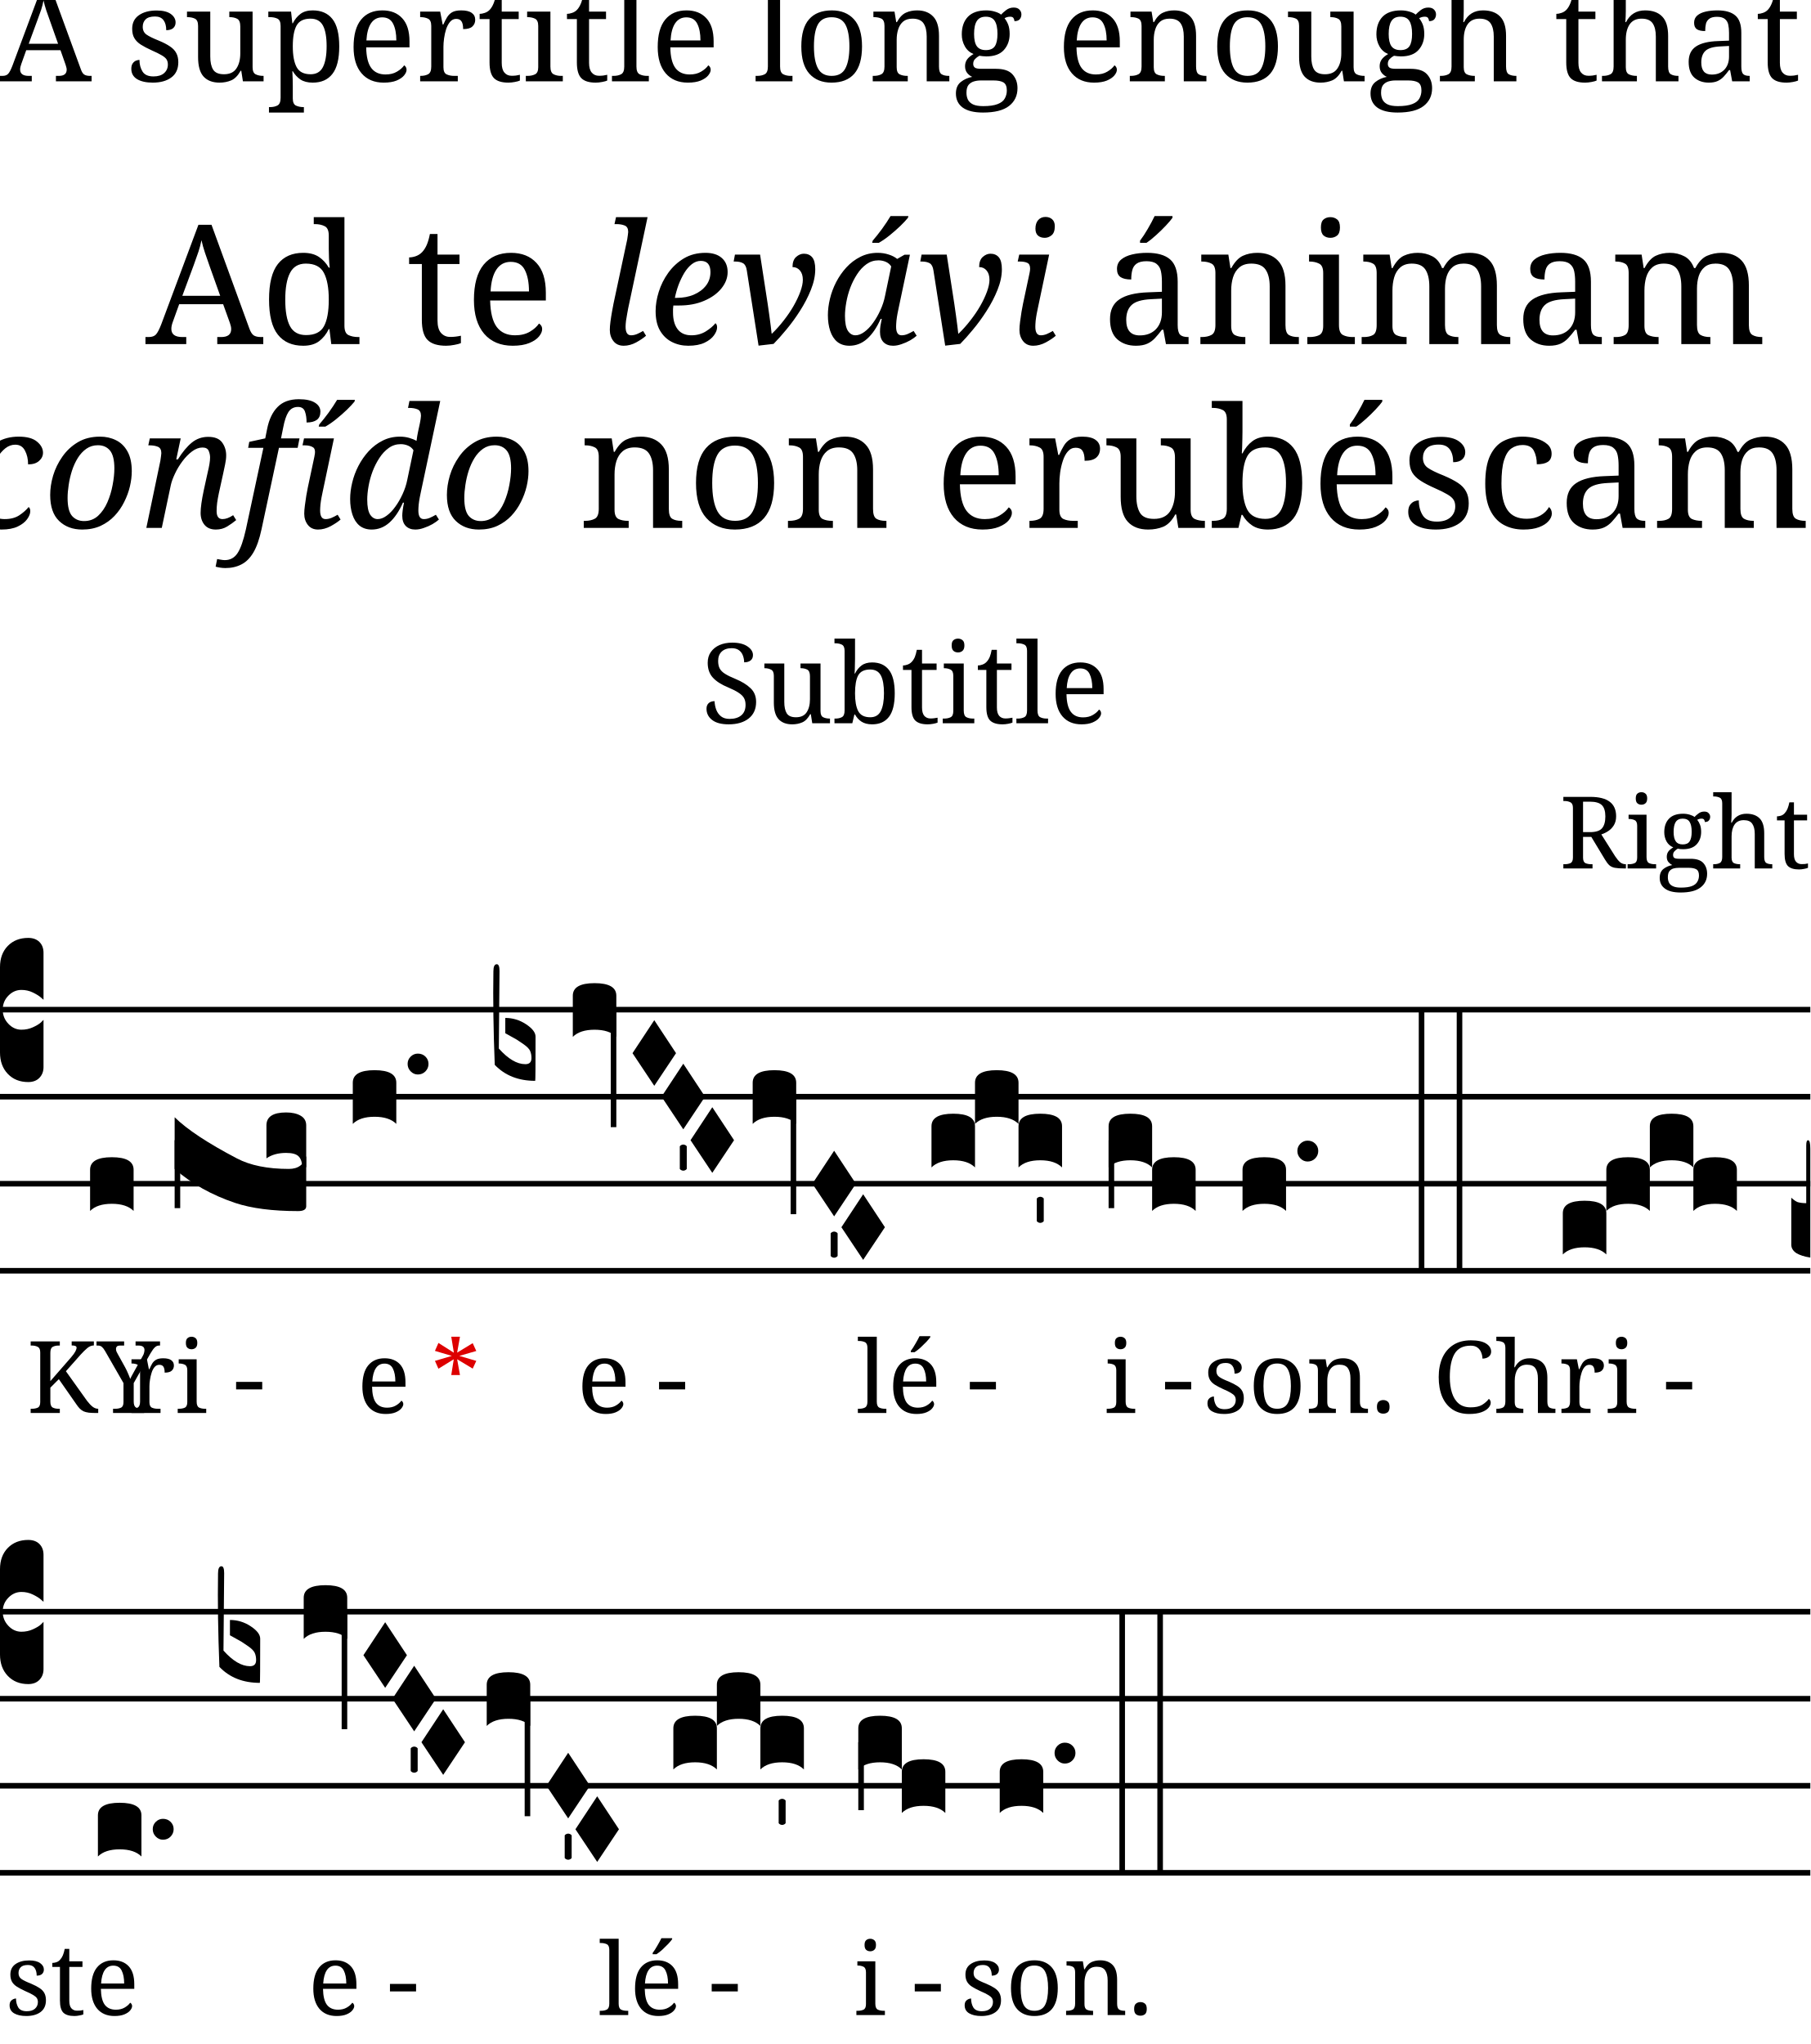
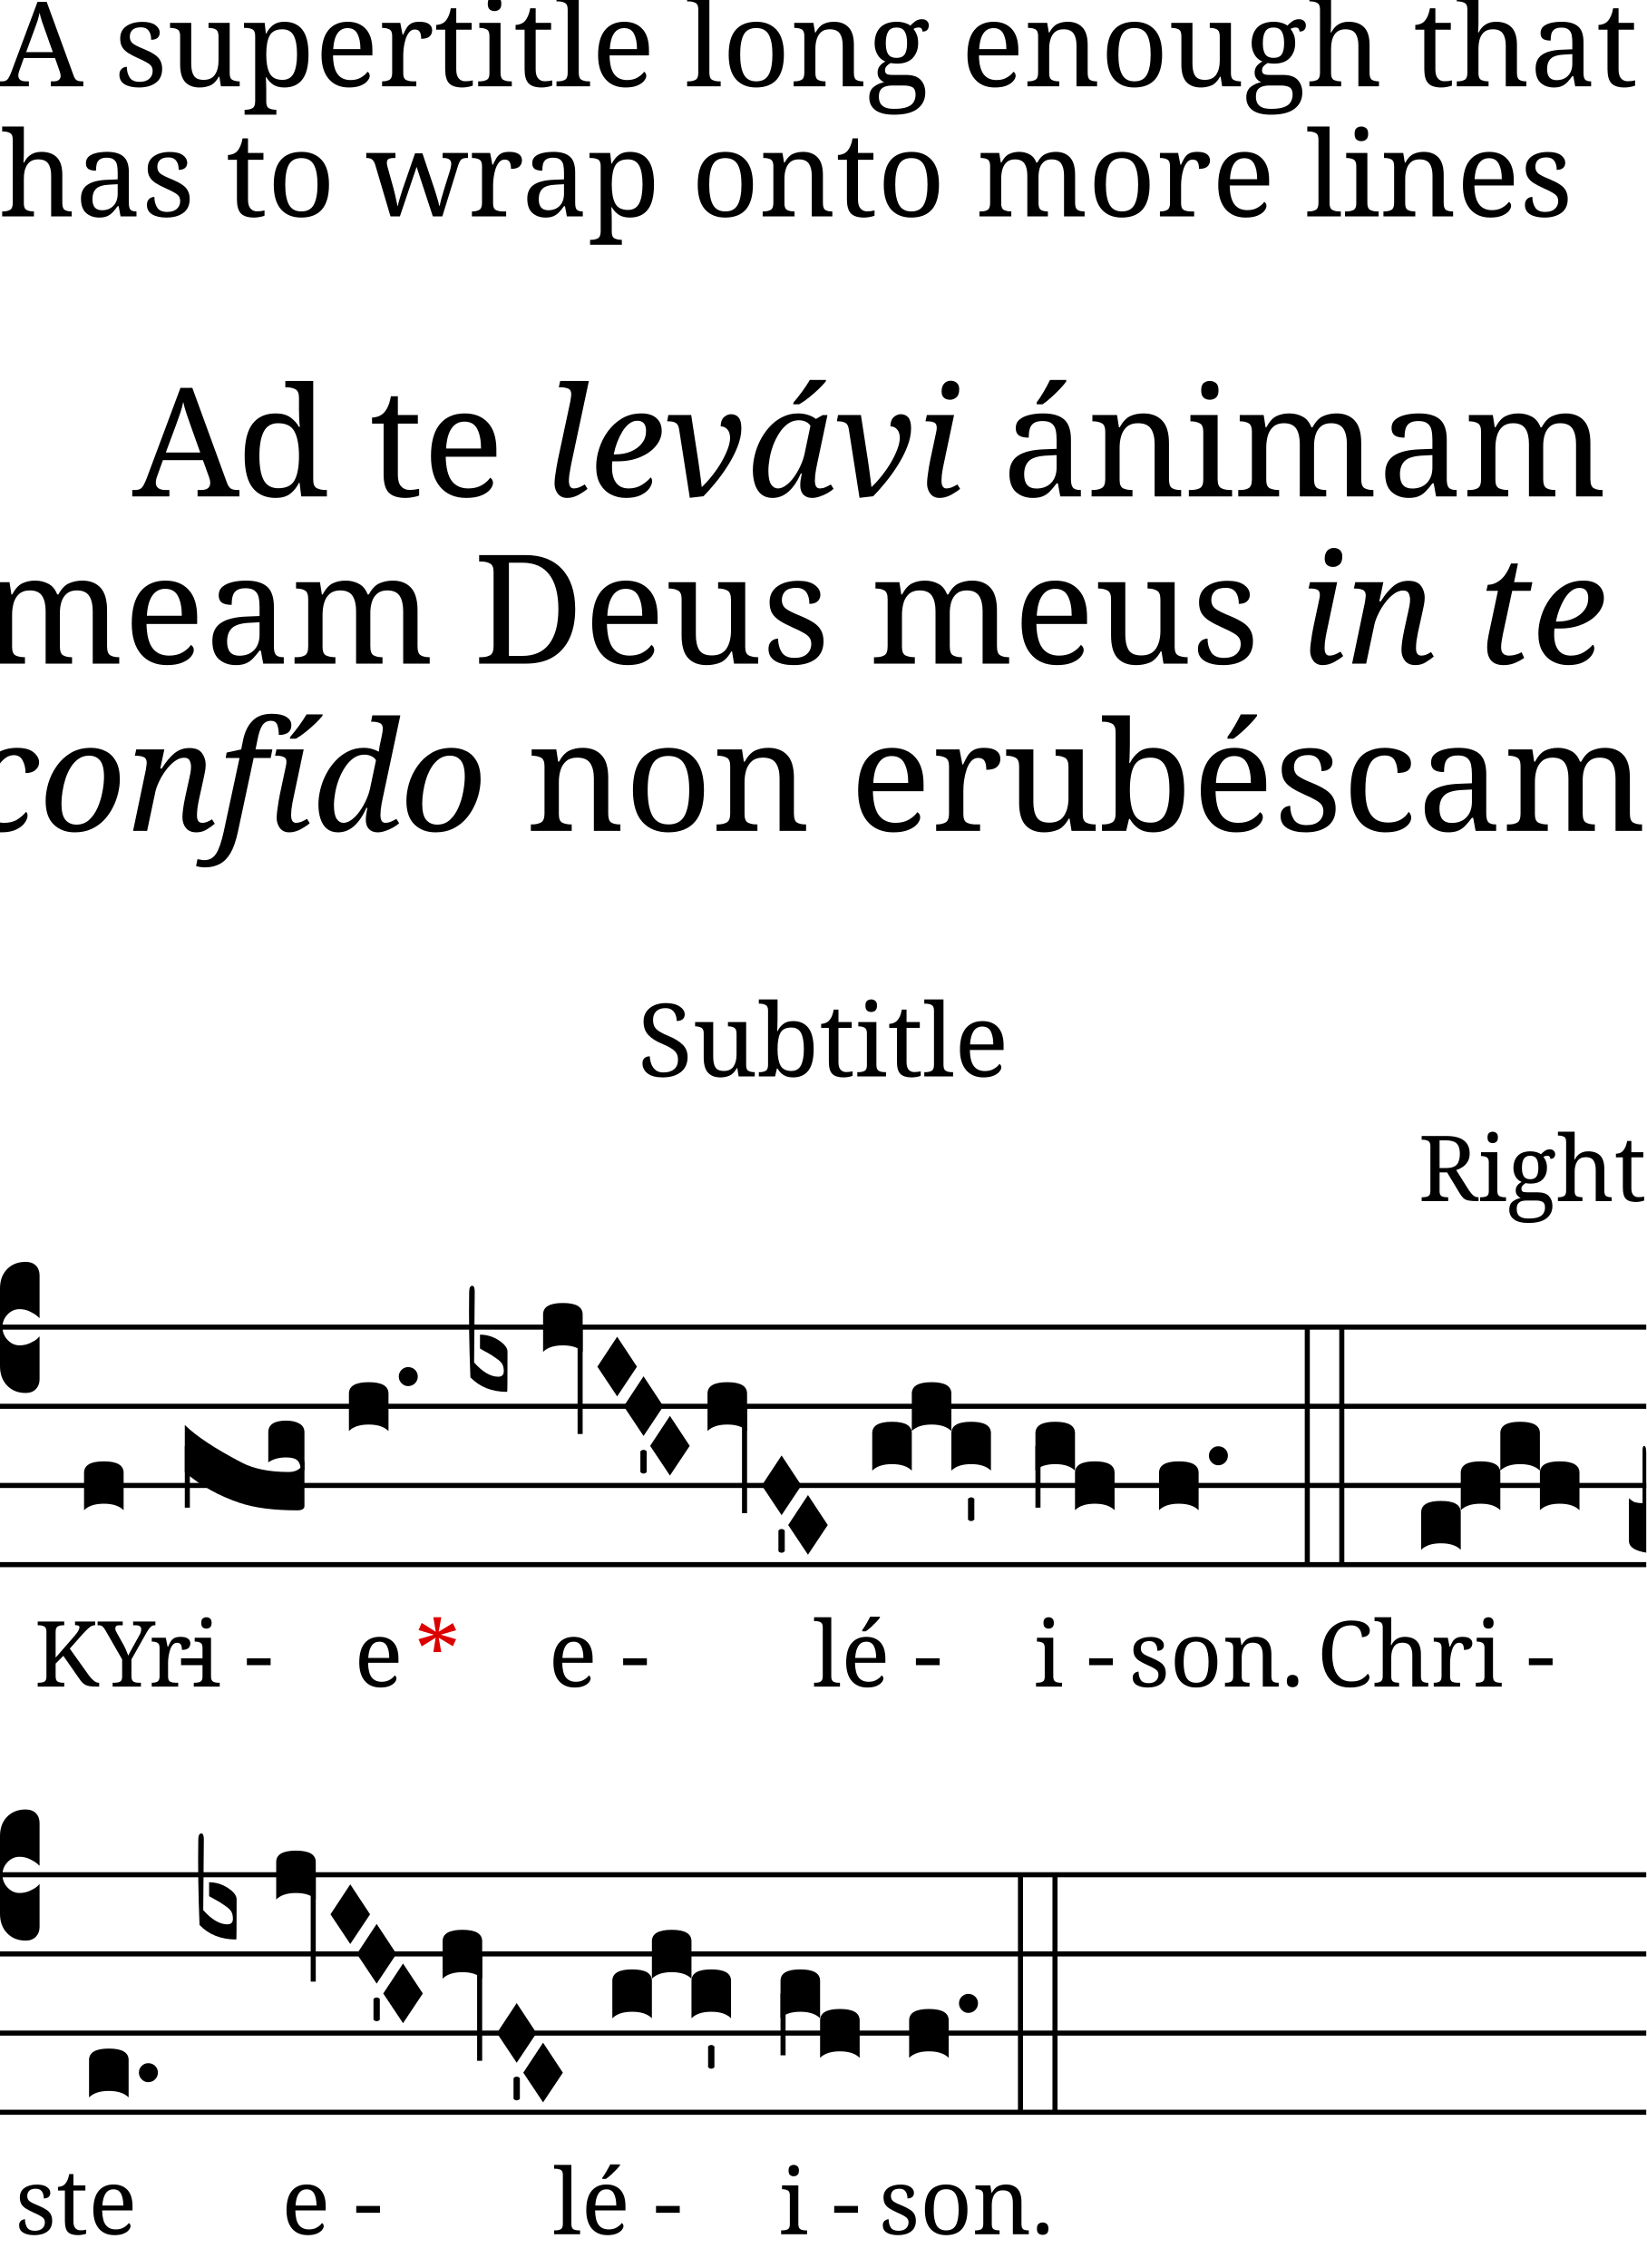
- <svg xmlns="http://www.w3.org/2000/svg" xmlns:xlink="http://www.w3.org/1999/xlink" version="1.1" class="Exsurge ChantScore" width="260" height="293.564" viewBox="0 0 260 293.564">
+ <svg xmlns="http://www.w3.org/2000/svg" xmlns:xlink="http://www.w3.org/1999/xlink" version="1.1" class="Exsurge ChantScore" width="260" height="358.092" viewBox="0 0 260 358.092">
  <g>
    <defs>
      <g id="Mora" class="glyph" transform="scale(0.0625)">
        <path d="M47.478-24c6.957 0 12.793 2.288 17.49 6.883C69.662-12.52 72-6.904 72-.267c0 6.64-2.337 12.352-7.033 17.118C60.27 21.618 54.435 24 47.477 24c-6.26 0-11.748-2.383-16.444-7.15C26.337 12.086 24 6.374 24-.265c0-6.638 2.337-12.255 7.033-16.85C35.73-21.713 41.217-24 47.478-24z">
</path>
      </g>
      <g id="VerticalEpisemaAbove" class="glyph" transform="scale(0.0625)">
        <path d="M-8-4c2 3 6 4 8 4s6-1 8-4v-52c-2-3-6-4-8-4s-6 1-8 4z">
</path>
      </g>
      <g id="PunctumQuadratum" class="glyph" transform="scale(0.0625)">
        <path d="M0-60.906c33.333 0 50 9.635 50 28.906v94.53C39.062 51.595 22.396 46.126 0 46.126s-39.063 5.47-50 16.406V-32c0-19.27 16.667-28.906 50-28.906z">
</path>
      </g>
      <g id="Porrectus1" class="glyph" transform="scale(0.0625)">
        <path d="M233.594 162.875c-58.855 0-107.032-6.25-144.53-18.75C34.895 125.895-11.46 99.855-50 66V-52.75C-21.354-24.625 26.302 6.885 92.97 41.78 123.697 57.928 163.54 66 212.5 66c21.354 0 34.635-9.896 39.844-29.688V151.94c0 7.29-6.25 10.937-18.75 10.937z">
</path>
      </g>
      <g id="None" class="glyph" transform="scale(0.0625)">
        <g>
</g>
      </g>
      <g id="PodatusUpperShort" class="glyph" transform="scale(0.0625)">
        <path d="M-46.094-63.78c13.542 0 24.61 2.473 33.203 7.42C-4.298-51.41 0-43.99 0-34.093V62h-9.375c0-10.938-2.604-19.14-7.812-24.61-5.21-5.468-14.844-8.203-28.907-8.202-18.23 0-33.333 4.166-45.312 12.5v-75.782c0-19.79 15.104-29.687 45.312-29.687z">
</path>
      </g>
      <g id="Flat" class="glyph" transform="scale(0.0625)">
        <path d="M7.813-204.406c4.166 0 6.25 5.208 6.25 15.625L12.5-10.657C33.854 13.302 54.167 25.28 73.438 25.28c9.374 0 14.062-4.686 14.062-14.06 0-6.25-1.042-11.72-3.125-16.407-2.083-4.688-7.03-9.766-14.844-15.235-7.81-5.47-13.02-8.984-15.624-10.547L27.344-45.81V-80.97c17.187 0 33.073 4.82 47.656 14.454C89.583-56.88 96.875-47.376 96.875-38c0 67.708-.26 101.562-.78 101.563-38.543 0-69.532-12.24-92.97-36.72C0-52.322-1.042-123.936 0-188c0-10.937 2.604-16.406 7.813-16.406z">
</path>
      </g>
      <g id="PunctumInclinatum" class="glyph" transform="scale(0.0625)">
        <path d="M0-75.78L50 0 0 75-50 0 0-75.78z">
</path>
      </g>
      <g id="VerticalEpisemaBelow" class="glyph" transform="scale(0.0625)">
        <path d="M-8 56c2 3 6 4 8 4s6-1 8-4v-52c-2-3-6-4-8-4s-6 1-8 4z">
</path>
      </g>
      <g id="DoClef" class="glyph" transform="scale(0.0625)">
        <path d="M0 98.406V-97.688C0-118 5.99-134.275 17.97-146.516c11.978-12.24 27.603-18.36 46.874-18.36 10.937 0 19.53 3.126 25.78 9.376s9.376 14.583 9.376 25v107.813l-6.25-5.47c-4.167-3.645-10.287-7.42-18.36-11.327-8.072-3.907-16.796-5.86-26.17-5.86-11.46 0-21.486 4.427-30.08 13.282-8.593 8.854-12.89 19.53-12.89 32.03s4.297 23.308 12.89 32.423c8.594 9.115 18.62 13.672 30.08 13.672 9.374 0 18.098-1.822 26.17-5.468 8.073-3.646 14.193-7.292 18.36-10.938l6.25-6.25V132c0 9.896-3.125 18.1-9.375 24.61-6.25 6.51-14.844 9.765-25.78 9.765-19.272 0-34.897-6.25-46.876-18.75C5.99 135.125 0 118.72 0 98.405z">
</path>
      </g>
      <g id="CustosShort" class="glyph" transform="scale(0.0625)">
        <path d="M34.375-188.125c0-8.333 1.563-12.24 4.688-11.72 3.125.522 4.687 7.033 4.687 19.532v250c-13.542-2.083-24.22-5.468-32.03-10.156C3.905 54.324 0 47.813 0 40V-67.813c5.73 5.21 10.677 8.594 14.844 10.157 5.73 1.562 12.24 2.344 19.53 2.343v-132.812z">
</path>
      </g>
      <style>svg.Exsurge .supertitle{fill:#000;font-family:'Fake', serif;font-size:18.667px;font-kerning:normal}svg.Exsurge .title{fill:#000;font-family:'Fake', serif;font-size:24px;font-kerning:normal}svg.Exsurge .subtitle{fill:#000;font-family:'Fake', serif;font-size:16px;font-kerning:normal}svg.Exsurge .textLeftRight{fill:#000;font-family:'Fake', serif;font-size:14.4px;font-kerning:normal}svg.Exsurge .annotation{fill:#000;font-family:'Fake', serif;font-size:10.667px;font-kerning:normal}svg.Exsurge .dropCap{fill:#000;font-family:'Fake', serif;font-size:64px;font-kerning:normal}svg.Exsurge .aboveLinesText{fill:#000;font-family:'Fake', serif;font-size:16px;font-kerning:normal}svg.Exsurge .choralSign{fill:#000;font-family:'Fake', serif;font-size:9.375px;font-kerning:normal}svg.Exsurge .lyric{fill:#000;font-family:'Fake', serif;font-size:14.4px;font-kerning:normal}svg.Exsurge .translation{fill:#000;font-family:'Fake', serif;font-size:12px;font-kerning:normal}</style>
    </defs>
    <g class="Titles">
-       <text x="0" y="11.68" class="supertitle" text-anchor="start" style="">
-         <tspan source-index="0" style="">A supertitle long enough that it has to wrap onto more lines</tspan>
+       <text x="0" y="13.627" class="supertitle" text-anchor="start" style="">
+         <tspan source-index="0" style="">A supertitle long enough that it</tspan>
+         <tspan source-index="0" style="newLine: true;" dy="1.1em" x="0">has to wrap onto more lines</tspan>
      </text>
-       <text x="260" y="49.422" class="title" text-anchor="end" style="">
+       <text x="260" y="78.382" class="title" text-anchor="end" style="">
        <tspan source-index="0" style="">Ad te </tspan>
        <tspan source-index="9" style="font-style: italic;">levávi</tspan>
        <tspan source-index="19" style=""> ánimam</tspan>
        <tspan source-index="30" style="newLine: 1;" dy="1.1em" x="260">meam Deus meus </tspan>
-         <tspan source-index="48" style="font-style: italic;">in te confído</tspan>
+         <tspan source-index="0" style="font-style: italic;">in te</tspan>
+         <tspan source-index="0" style="font-style: italic;newLine: true;" dy="1.1em" x="260">confído</tspan>
        <tspan source-index="65" style=""> non erubéscam</tspan>
      </text>
-       <text x="130" y="103.876" class="subtitle" text-anchor="middle" style="">
+       <text x="130" y="169.956" class="subtitle" text-anchor="middle" style="">
        <tspan source-index="0" style="">Subtitle</tspan>
      </text>
-       <text x="260" y="124.729" class="textRight textLeftRight" text-anchor="end" style="">
+       <text x="260" y="189.641" class="textRight textLeftRight" text-anchor="end" style="">
        <tspan source-index="0" style="">Right</tspan>
      </text>
    </g>
-     <g class="chantLine" transform="translate(0,188.7589)" element-index="0">
+     <g class="chantLine" transform="translate(0,253.2869)" element-index="0">
      <g class="staffLines">
        <line x1="0" y1="-43.75" x2="260" y2="-43.75" stroke="#000" stroke-width="0.8" class="staffLine">
</line>
        <line x1="0" y1="-31.25" x2="260" y2="-31.25" stroke="#000" stroke-width="0.8" class="staffLine">
</line>
        <line x1="0" y1="-18.75" x2="260" y2="-18.75" stroke="#000" stroke-width="0.8" class="staffLine">
</line>
        <line x1="0" y1="-6.25" x2="260" y2="-6.25" stroke="#000" stroke-width="0.8" class="staffLine">
</line>
      </g>
      <g class="ChantNotationElement DoClef" transform="translate(0,0)">
        <use xlink:href="#DoClef" class="" source-index="1" element-index="-1" x="0" y="-43.75">
</use>
      </g>
-       <g class="ChantNotationElement Punctum" transform="translate(12.93833,0)">
-         <text source-index="5" x="-9.083" y="14.18" class="lyric" text-anchor="start" style="">
+       <g class="ChantNotationElement Punctum" transform="translate(13.2741,0)">
+         <text source-index="5" x="-7.862" y="13.012" class="lyric" text-anchor="start" style="">
          <tspan source-index="0" style="">KY</tspan>
+           <tspan source-index="0" style="">-</tspan>
        </text>
        <use xlink:href="#PunctumQuadratum" class=" note" source-index="8" element-index="0" id="note-1" x="3.125" y="-18.75">
</use>
      </g>
-       <g class="ChantNotationElement Porrectus" transform="translate(25.08233,0)">
-         <text source-index="10" x="-6.667" y="14.18" class="lyric" text-anchor="start" style="">
+       <g class="ChantNotationElement Porrectus" transform="translate(29.1861,0)">
+         <text source-index="10" x="-5.688" y="13.012" class="lyric" text-anchor="start" style="">
          <tspan source-index="0" style="">ri</tspan>
          <tspan source-index="0" style="">-</tspan>
        </text>
        <rect x="0" y="-25" width="0.8" height="9.757" fill="#000" class="neumeLine">
</rect>
        <use xlink:href="#Porrectus1" class=" note porrectus porrectus-start" source-index="13" element-index="1" id="note-2" x="3.125" y="-25" transform="scale(1,1)">
</use>
        <use xlink:href="#None" class=" note porrectus porrectus-end" source-index="14" element-index="2" id="note-3" x="18.896" y="-18.75">
</use>
        <use xlink:href="#PodatusUpperShort" class=" note" source-index="15" element-index="3" id="note-4" x="18.896" y="-25">
</use>
      </g>
-       <g class="ChantNotationElement Punctum" transform="translate(50.66715,0)">
-         <text source-index="17" x="0.581" y="14.18" class="lyric" text-anchor="start" style="">
+       <g class="ChantNotationElement Punctum" transform="translate(55.1067,0)">
+         <text source-index="17" x="0.835" y="13.012" class="lyric" text-anchor="start" style="">
          <tspan source-index="0" style="">e</tspan>
        </text>
        <use xlink:href="#PunctumQuadratum" class=" note" source-index="19" element-index="4" id="note-5" x="3.125" y="-31.25">
</use>
        <use xlink:href="#Mora" class="" x="6.375" y="-35.938">
</use>
      </g>
-       <g class="ChantNotationElement TextOnly" transform="translate(67.11215,0)">
-         <text source-index="23" x="-5.24" y="14.18" class="directive lyric" text-anchor="start" style="fill: #d00;">
+       <g class="ChantNotationElement TextOnly" transform="translate(70.2197,0)">
+         <text source-index="23" x="-4.716" y="13.012" class="directive lyric" text-anchor="start" style="fill: #d00;">
          <tspan source-index="0" style="">*</tspan>
        </text>
        <use xlink:href="#None" class="" source-index="25" element-index="5" x="0" y="0">
</use>
      </g>
-       <g class="ChantNotationElement Accidental" transform="translate(70.79666,0)">
+       <g class="ChantNotationElement Accidental" transform="translate(74.0321,0)">
        <use xlink:href="#Flat" class="" source-index="29" element-index="6" x="0.065" y="-37.5">
</use>
      </g>
-       <g class="ChantNotationElement Climacus" transform="translate(82.26713,0)">
-         <text source-index="27" x="0.581" y="14.18" class="lyric" text-anchor="start" style="">
+       <g class="ChantNotationElement Climacus" transform="translate(85.77119,0)">
+         <text source-index="27" x="0.835" y="13.012" class="lyric" text-anchor="start" style="">
          <tspan source-index="0" style="">e</tspan>
          <tspan source-index="0" style="">-</tspan>
        </text>
        <use xlink:href="#PunctumQuadratum" class=" note" source-index="31" element-index="7" id="note-6" x="3.125" y="-43.75">
</use>
        <rect x="5.45" y="-43.75" width="0.8" height="16.875" fill="#000" class="neumeLine">
</rect>
        <use xlink:href="#PunctumInclinatum" class=" note" source-index="33" element-index="8" id="note-7" x="11.7" y="-37.5">
</use>
        <use xlink:href="#PunctumInclinatum" class=" note" source-index="34" element-index="9" id="note-8" x="15.867" y="-31.25">
</use>
        <use xlink:href="#PunctumInclinatum" class=" note" source-index="36" element-index="10" id="note-9" x="20.033" y="-25">
</use>
        <use xlink:href="#VerticalEpisemaBelow" class="" x="15.867" y="-24.375">
</use>
      </g>
-       <g class="ChantNotationElement Climacus" transform="translate(108.1008,0)">
+       <g class="ChantNotationElement Climacus" transform="translate(111.7392,0)">
        <use xlink:href="#PunctumQuadratum" class=" note" source-index="37" element-index="11" id="note-10" x="3.125" y="-31.25">
</use>
        <rect x="5.45" y="-31.25" width="0.8" height="16.875" fill="#000" class="neumeLine">
</rect>
        <use xlink:href="#PunctumInclinatum" class=" note" source-index="39" element-index="12" id="note-11" x="11.7" y="-18.75">
</use>
        <use xlink:href="#PunctumInclinatum" class=" note" source-index="41" element-index="13" id="note-12" x="15.867" y="-12.5">
</use>
        <use xlink:href="#VerticalEpisemaBelow" class="" x="11.7" y="-11.875">
</use>
      </g>
-       <g class="ChantNotationElement Torculus" transform="translate(133.7808,0)">
-         <text source-index="43" x="-10.763" y="14.18" class="lyric" text-anchor="start" style="">
+       <g class="ChantNotationElement Torculus" transform="translate(137.7549,0)">
+         <text source-index="43" x="-9.374" y="13.012" class="lyric" text-anchor="start" style="">
          <tspan source-index="0" style="">lé</tspan>
          <tspan source-index="0" style="">-</tspan>
        </text>
        <use xlink:href="#PunctumQuadratum" class=" note" source-index="46" element-index="14" id="note-13" x="3.125" y="-25">
</use>
        <use xlink:href="#PunctumQuadratum" class=" note" source-index="47" element-index="15" id="note-14" x="9.375" y="-31.25">
</use>
        <use xlink:href="#PunctumQuadratum" class=" note" source-index="48" element-index="16" id="note-15" x="15.625" y="-25">
</use>
        <use xlink:href="#VerticalEpisemaBelow" class="" x="15.625" y="-16.875">
</use>
      </g>
-       <g class="ChantNotationElement Clivis" transform="translate(159.2191,0)">
-         <text source-index="51" x="-0.603" y="14.18" class="lyric" text-anchor="start" style="">
+       <g class="ChantNotationElement Clivis" transform="translate(163.529,0)">
+         <text source-index="51" x="-0.23" y="13.012" class="lyric" text-anchor="start" style="">
          <tspan source-index="0" style="">i</tspan>
          <tspan source-index="0" style="">-</tspan>
        </text>
        <rect x="0" y="-25" width="0.8" height="9.757" fill="#000" class="neumeLine">
</rect>
        <use xlink:href="#PunctumQuadratum" class=" note" source-index="53" element-index="17" id="note-16" x="3.125" y="-25">
</use>
        <use xlink:href="#PunctumQuadratum" class=" note" source-index="54" element-index="18" id="note-17" x="9.375" y="-18.75">
</use>
      </g>
-       <g class="ChantNotationElement Punctum" transform="translate(178.4531,0)">
-         <text source-index="56" x="-5.675" y="14.18" class="lyric" text-anchor="start" style="">
+       <g class="ChantNotationElement Punctum" transform="translate(183.0531,0)">
+         <text source-index="56" x="-4.795" y="13.012" class="lyric" text-anchor="start" style="">
          <tspan source-index="0" style="">son.</tspan>
        </text>
        <use xlink:href="#PunctumQuadratum" class=" note" source-index="61" element-index="19" id="note-18" x="3.125" y="-18.75">
</use>
        <use xlink:href="#Mora" class="" x="6.375" y="-23.438">
</use>
      </g>
-       <g class="ChantNotationElement DoubleBar" transform="translate(203.7656,0)">
+       <g class="ChantNotationElement DoubleBar" transform="translate(206.0656,0)">
        <rect x="0" y="-43.75" width="0.8" height="37.5" fill="#000" class="dividerLine" source-index="66" element-index="20" source="[object Object]">
</rect>
        <rect x="5.45" y="-43.75" width="0.8" height="37.5" fill="#000" class="dividerLine" source-index="66" element-index="20" source="[object Object]">
</rect>
      </g>
      <g class="ChantNotationElement Punctum" transform="translate(224.4531,0)">
-         <text source-index="70" x="-18.651" y="14.18" class="lyric" text-anchor="start" style="">
+         <text source-index="70" x="-16.473" y="13.012" class="lyric" text-anchor="start" style="">
          <tspan source-index="0" style="">Chri</tspan>
          <tspan source-index="0" style="">-</tspan>
        </text>
        <use xlink:href="#PunctumQuadratum" class=" note" source-index="75" element-index="21" id="note-19" x="3.125" y="-12.5">
</use>
      </g>
      <g class="ChantNotationElement Torculus" transform="translate(230.7031,0)">
        <use xlink:href="#PunctumQuadratum" class=" note" source-index="77" element-index="22" id="note-20" x="3.125" y="-18.75">
</use>
        <use xlink:href="#PunctumQuadratum" class=" note" source-index="78" element-index="23" id="note-21" x="9.375" y="-25">
</use>
        <use xlink:href="#PunctumQuadratum" class=" note" source-index="79" element-index="24" id="note-22" x="15.625" y="-18.75">
</use>
      </g>
      <g class="ChantNotationElement Custos" transform="translate(257.2656,0)">
        <use xlink:href="#CustosShort" class="" x="0" y="-12.5">
</use>
      </g>
    </g>
-     <g class="chantLine" transform="translate(0,275.2239)" element-index="1">
+     <g class="chantLine" transform="translate(0,339.7519)" element-index="1">
      <g class="staffLines">
        <line x1="0" y1="-43.75" x2="260" y2="-43.75" stroke="#000" stroke-width="0.8" class="staffLine">
</line>
        <line x1="0" y1="-31.25" x2="260" y2="-31.25" stroke="#000" stroke-width="0.8" class="staffLine">
</line>
        <line x1="0" y1="-18.75" x2="260" y2="-18.75" stroke="#000" stroke-width="0.8" class="staffLine">
</line>
        <line x1="0" y1="-6.25" x2="260" y2="-6.25" stroke="#000" stroke-width="0.8" class="staffLine">
</line>
      </g>
      <g class="ChantNotationElement DoClef" transform="translate(0,0)">
        <use xlink:href="#DoClef" class="" source-index="1" element-index="-1" x="0" y="-43.75">
</use>
      </g>
      <g class="ChantNotationElement Punctum" transform="translate(14.0625,0)">
-         <text source-index="81" x="-13.323" y="14.18" class="lyric" text-anchor="start" style="">
+         <text source-index="81" x="-11.678" y="13.012" class="lyric" text-anchor="start" style="">
          <tspan source-index="0" style="">ste</tspan>
        </text>
        <use xlink:href="#PunctumQuadratum" class=" note" source-index="85" element-index="25" id="note-23" x="3.125" y="-12.5">
</use>
        <use xlink:href="#Mora" class="" x="6.375" y="-12.5">
</use>
      </g>
      <g class="ChantNotationElement Accidental" transform="translate(31.25,0)">
        <use xlink:href="#Flat" class="" source-index="91" element-index="26" x="0.065" y="-37.5">
</use>
      </g>
      <g class="ChantNotationElement Climacus" transform="translate(43.61981,0)">
-         <text source-index="89" x="0.581" y="14.18" class="lyric" text-anchor="start" style="">
+         <text source-index="89" x="0.835" y="13.012" class="lyric" text-anchor="start" style="">
          <tspan source-index="0" style="">e</tspan>
          <tspan source-index="0" style="">-</tspan>
        </text>
        <use xlink:href="#PunctumQuadratum" class=" note" source-index="93" element-index="27" id="note-24" x="3.125" y="-43.75">
</use>
        <rect x="5.45" y="-43.75" width="0.8" height="16.875" fill="#000" class="neumeLine">
</rect>
        <use xlink:href="#PunctumInclinatum" class=" note" source-index="95" element-index="28" id="note-25" x="11.7" y="-37.5">
</use>
        <use xlink:href="#PunctumInclinatum" class=" note" source-index="96" element-index="29" id="note-26" x="15.867" y="-31.25">
</use>
        <use xlink:href="#PunctumInclinatum" class=" note" source-index="98" element-index="30" id="note-27" x="20.033" y="-25">
</use>
        <use xlink:href="#VerticalEpisemaBelow" class="" x="15.867" y="-24.375">
</use>
      </g>
      <g class="ChantNotationElement Climacus" transform="translate(69.90315,0)">
        <use xlink:href="#PunctumQuadratum" class=" note" source-index="99" element-index="31" id="note-28" x="3.125" y="-31.25">
</use>
        <rect x="5.45" y="-31.25" width="0.8" height="16.875" fill="#000" class="neumeLine">
</rect>
        <use xlink:href="#PunctumInclinatum" class=" note" source-index="101" element-index="32" id="note-29" x="11.7" y="-18.75">
</use>
        <use xlink:href="#PunctumInclinatum" class=" note" source-index="103" element-index="33" id="note-30" x="15.867" y="-12.5">
</use>
        <use xlink:href="#VerticalEpisemaBelow" class="" x="11.7" y="-11.875">
</use>
      </g>
      <g class="ChantNotationElement Torculus" transform="translate(96.70731,0)">
-         <text source-index="105" x="-10.763" y="14.18" class="lyric" text-anchor="start" style="">
+         <text source-index="105" x="-9.374" y="13.012" class="lyric" text-anchor="start" style="">
          <tspan source-index="0" style="">lé</tspan>
          <tspan source-index="0" style="">-</tspan>
        </text>
        <use xlink:href="#PunctumQuadratum" class=" note" source-index="108" element-index="34" id="note-31" x="3.125" y="-25">
</use>
        <use xlink:href="#PunctumQuadratum" class=" note" source-index="109" element-index="35" id="note-32" x="9.375" y="-31.25">
</use>
        <use xlink:href="#PunctumQuadratum" class=" note" source-index="110" element-index="36" id="note-33" x="15.625" y="-25">
</use>
        <use xlink:href="#VerticalEpisemaBelow" class="" x="15.625" y="-16.875">
</use>
      </g>
      <g class="ChantNotationElement Clivis" transform="translate(123.2698,0)">
-         <text source-index="113" x="-0.603" y="14.18" class="lyric" text-anchor="start" style="">
+         <text source-index="113" x="-0.23" y="13.012" class="lyric" text-anchor="start" style="">
          <tspan source-index="0" style="">i</tspan>
          <tspan source-index="0" style="">-</tspan>
        </text>
        <rect x="0" y="-25" width="0.8" height="9.757" fill="#000" class="neumeLine">
</rect>
        <use xlink:href="#PunctumQuadratum" class=" note" source-index="115" element-index="37" id="note-34" x="3.125" y="-25">
</use>
        <use xlink:href="#PunctumQuadratum" class=" note" source-index="116" element-index="38" id="note-35" x="9.375" y="-18.75">
</use>
      </g>
      <g class="ChantNotationElement Punctum" transform="translate(143.5823,0)">
-         <text source-index="118" x="-5.675" y="14.18" class="lyric" text-anchor="start" style="">
+         <text source-index="118" x="-4.795" y="13.012" class="lyric" text-anchor="start" style="">
          <tspan source-index="0" style="">son.</tspan>
        </text>
        <use xlink:href="#PunctumQuadratum" class=" note" source-index="123" element-index="39" id="note-36" x="3.125" y="-18.75">
</use>
        <use xlink:href="#Mora" class="" x="6.375" y="-23.438">
</use>
      </g>
      <g class="ChantNotationElement DoubleBar" transform="translate(160.7698,0)">
        <rect x="0" y="-43.75" width="0.8" height="37.5" fill="#000" class="dividerLine" source-index="128" element-index="40" source="[object Object]">
</rect>
        <rect x="5.45" y="-43.75" width="0.8" height="37.5" fill="#000" class="dividerLine" source-index="128" element-index="40" source="[object Object]">
</rect>
      </g>
    </g>
  </g>
</svg>
